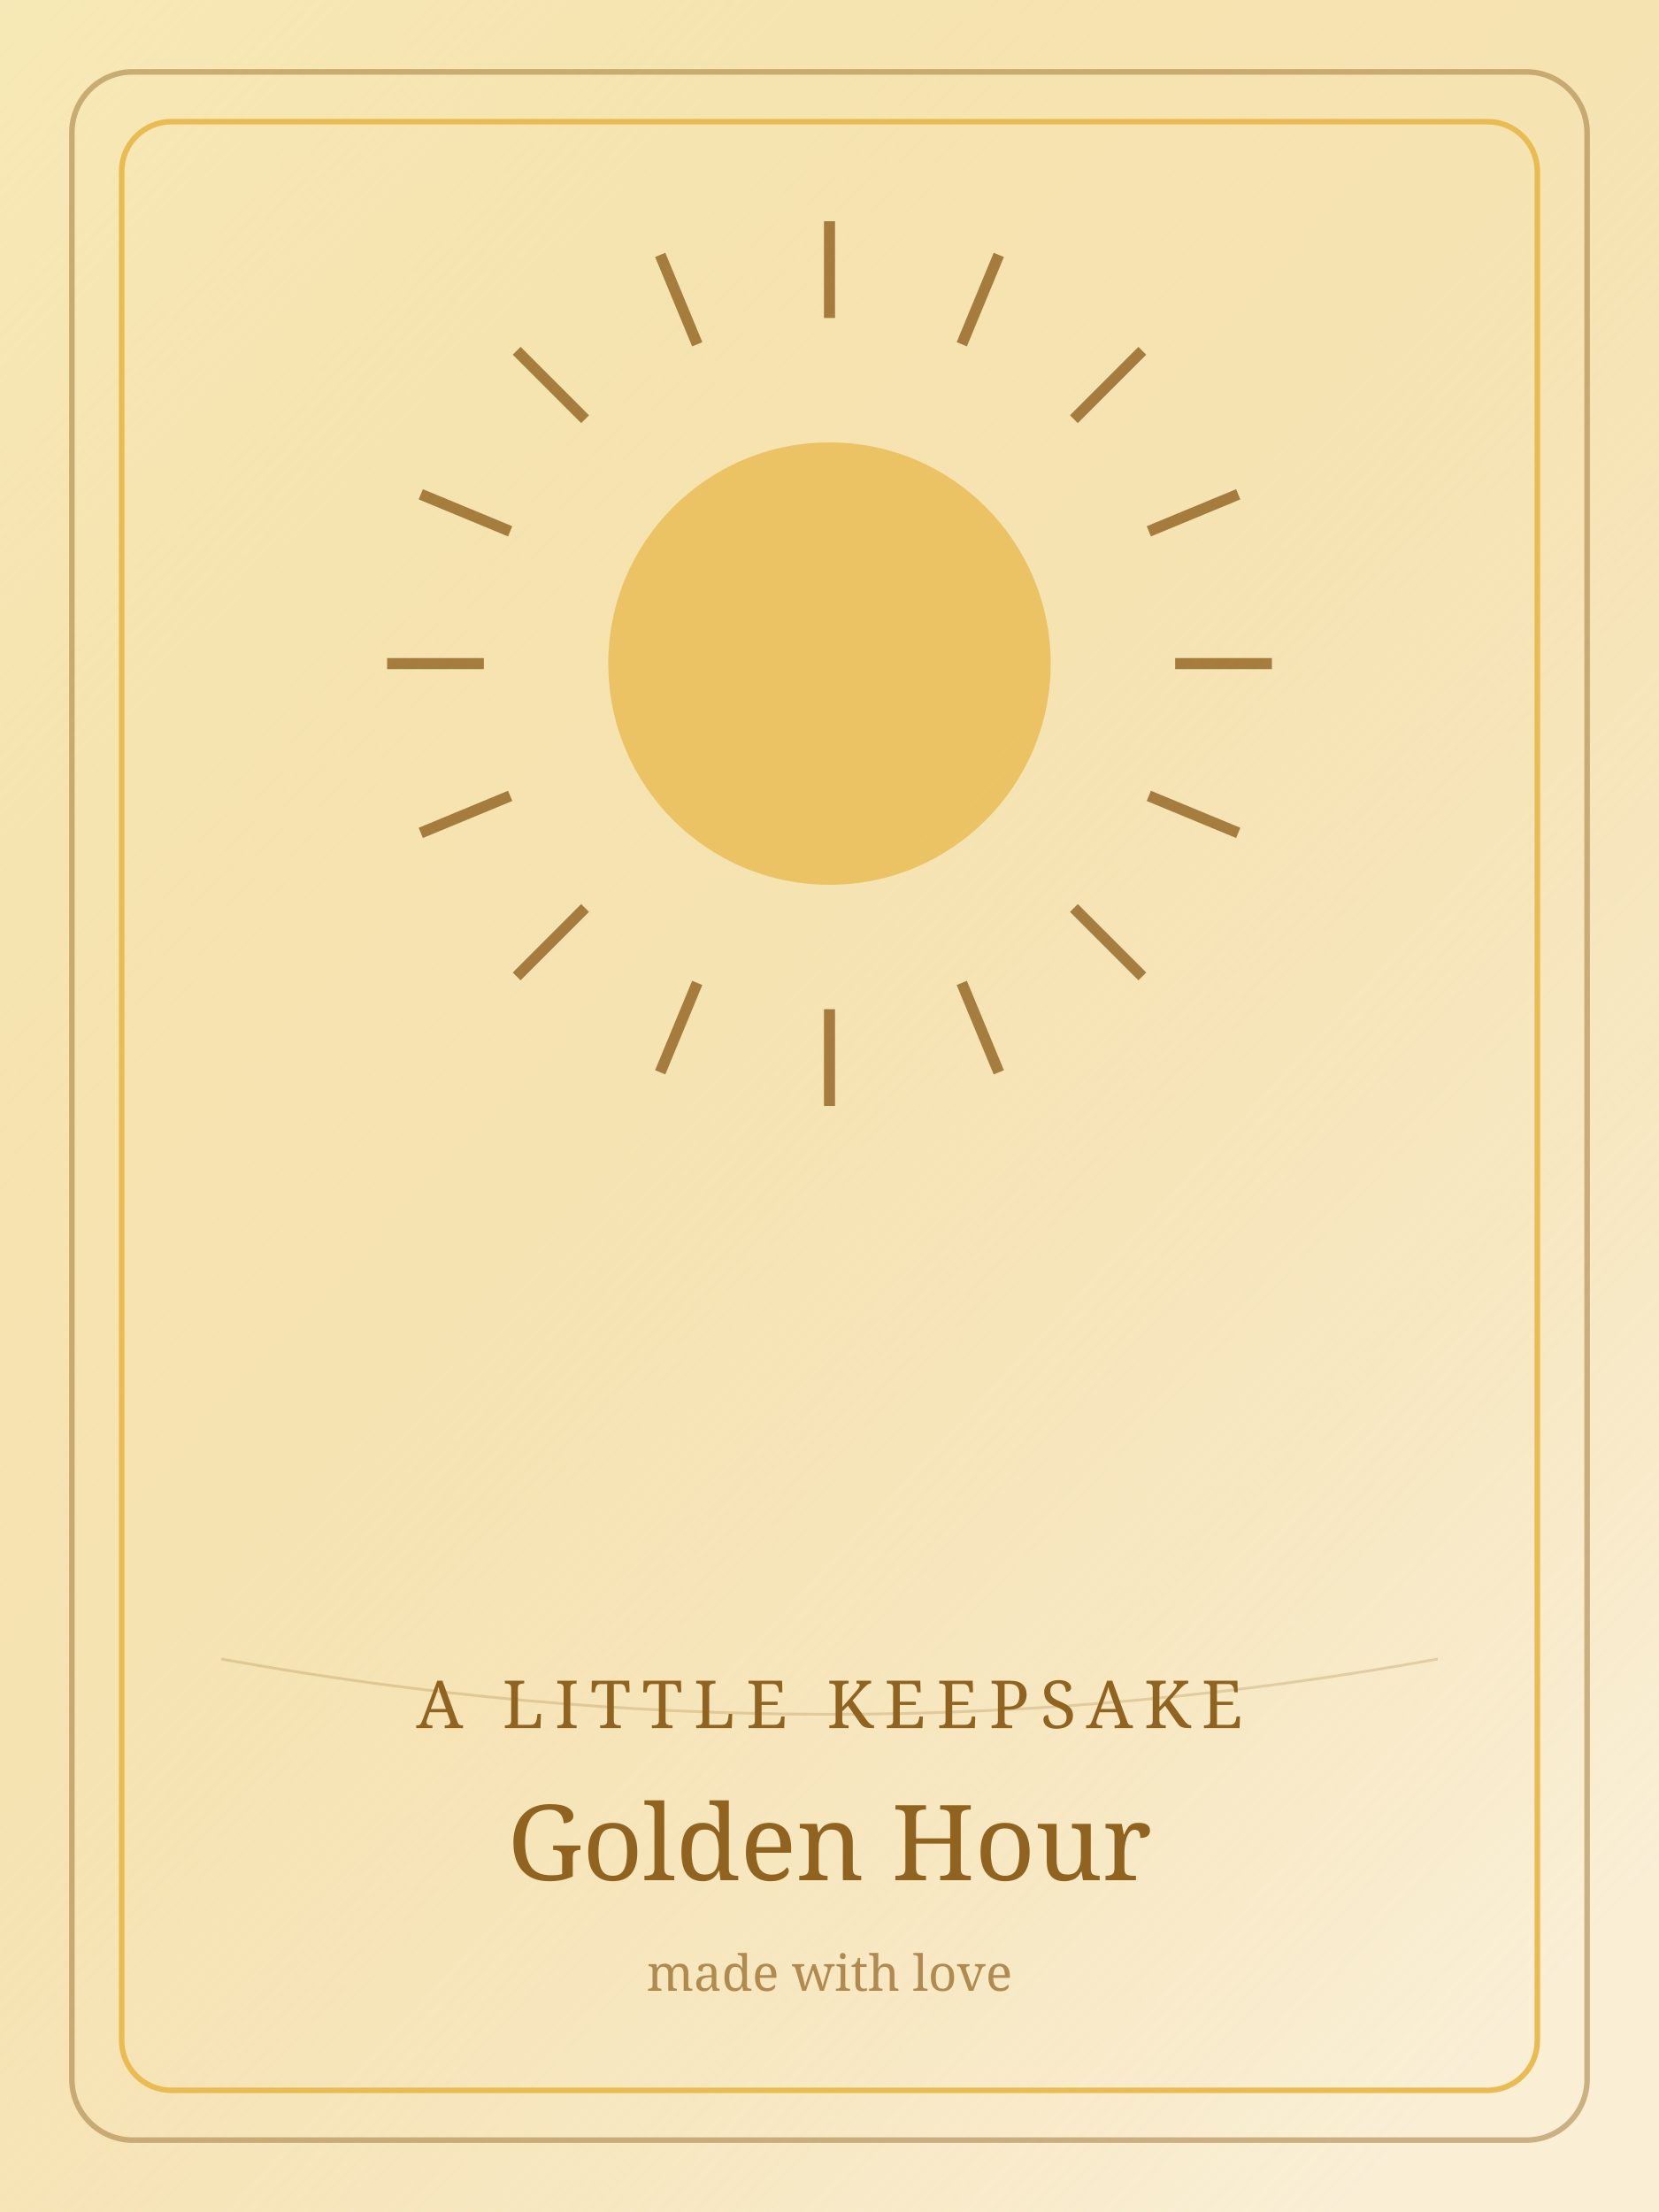
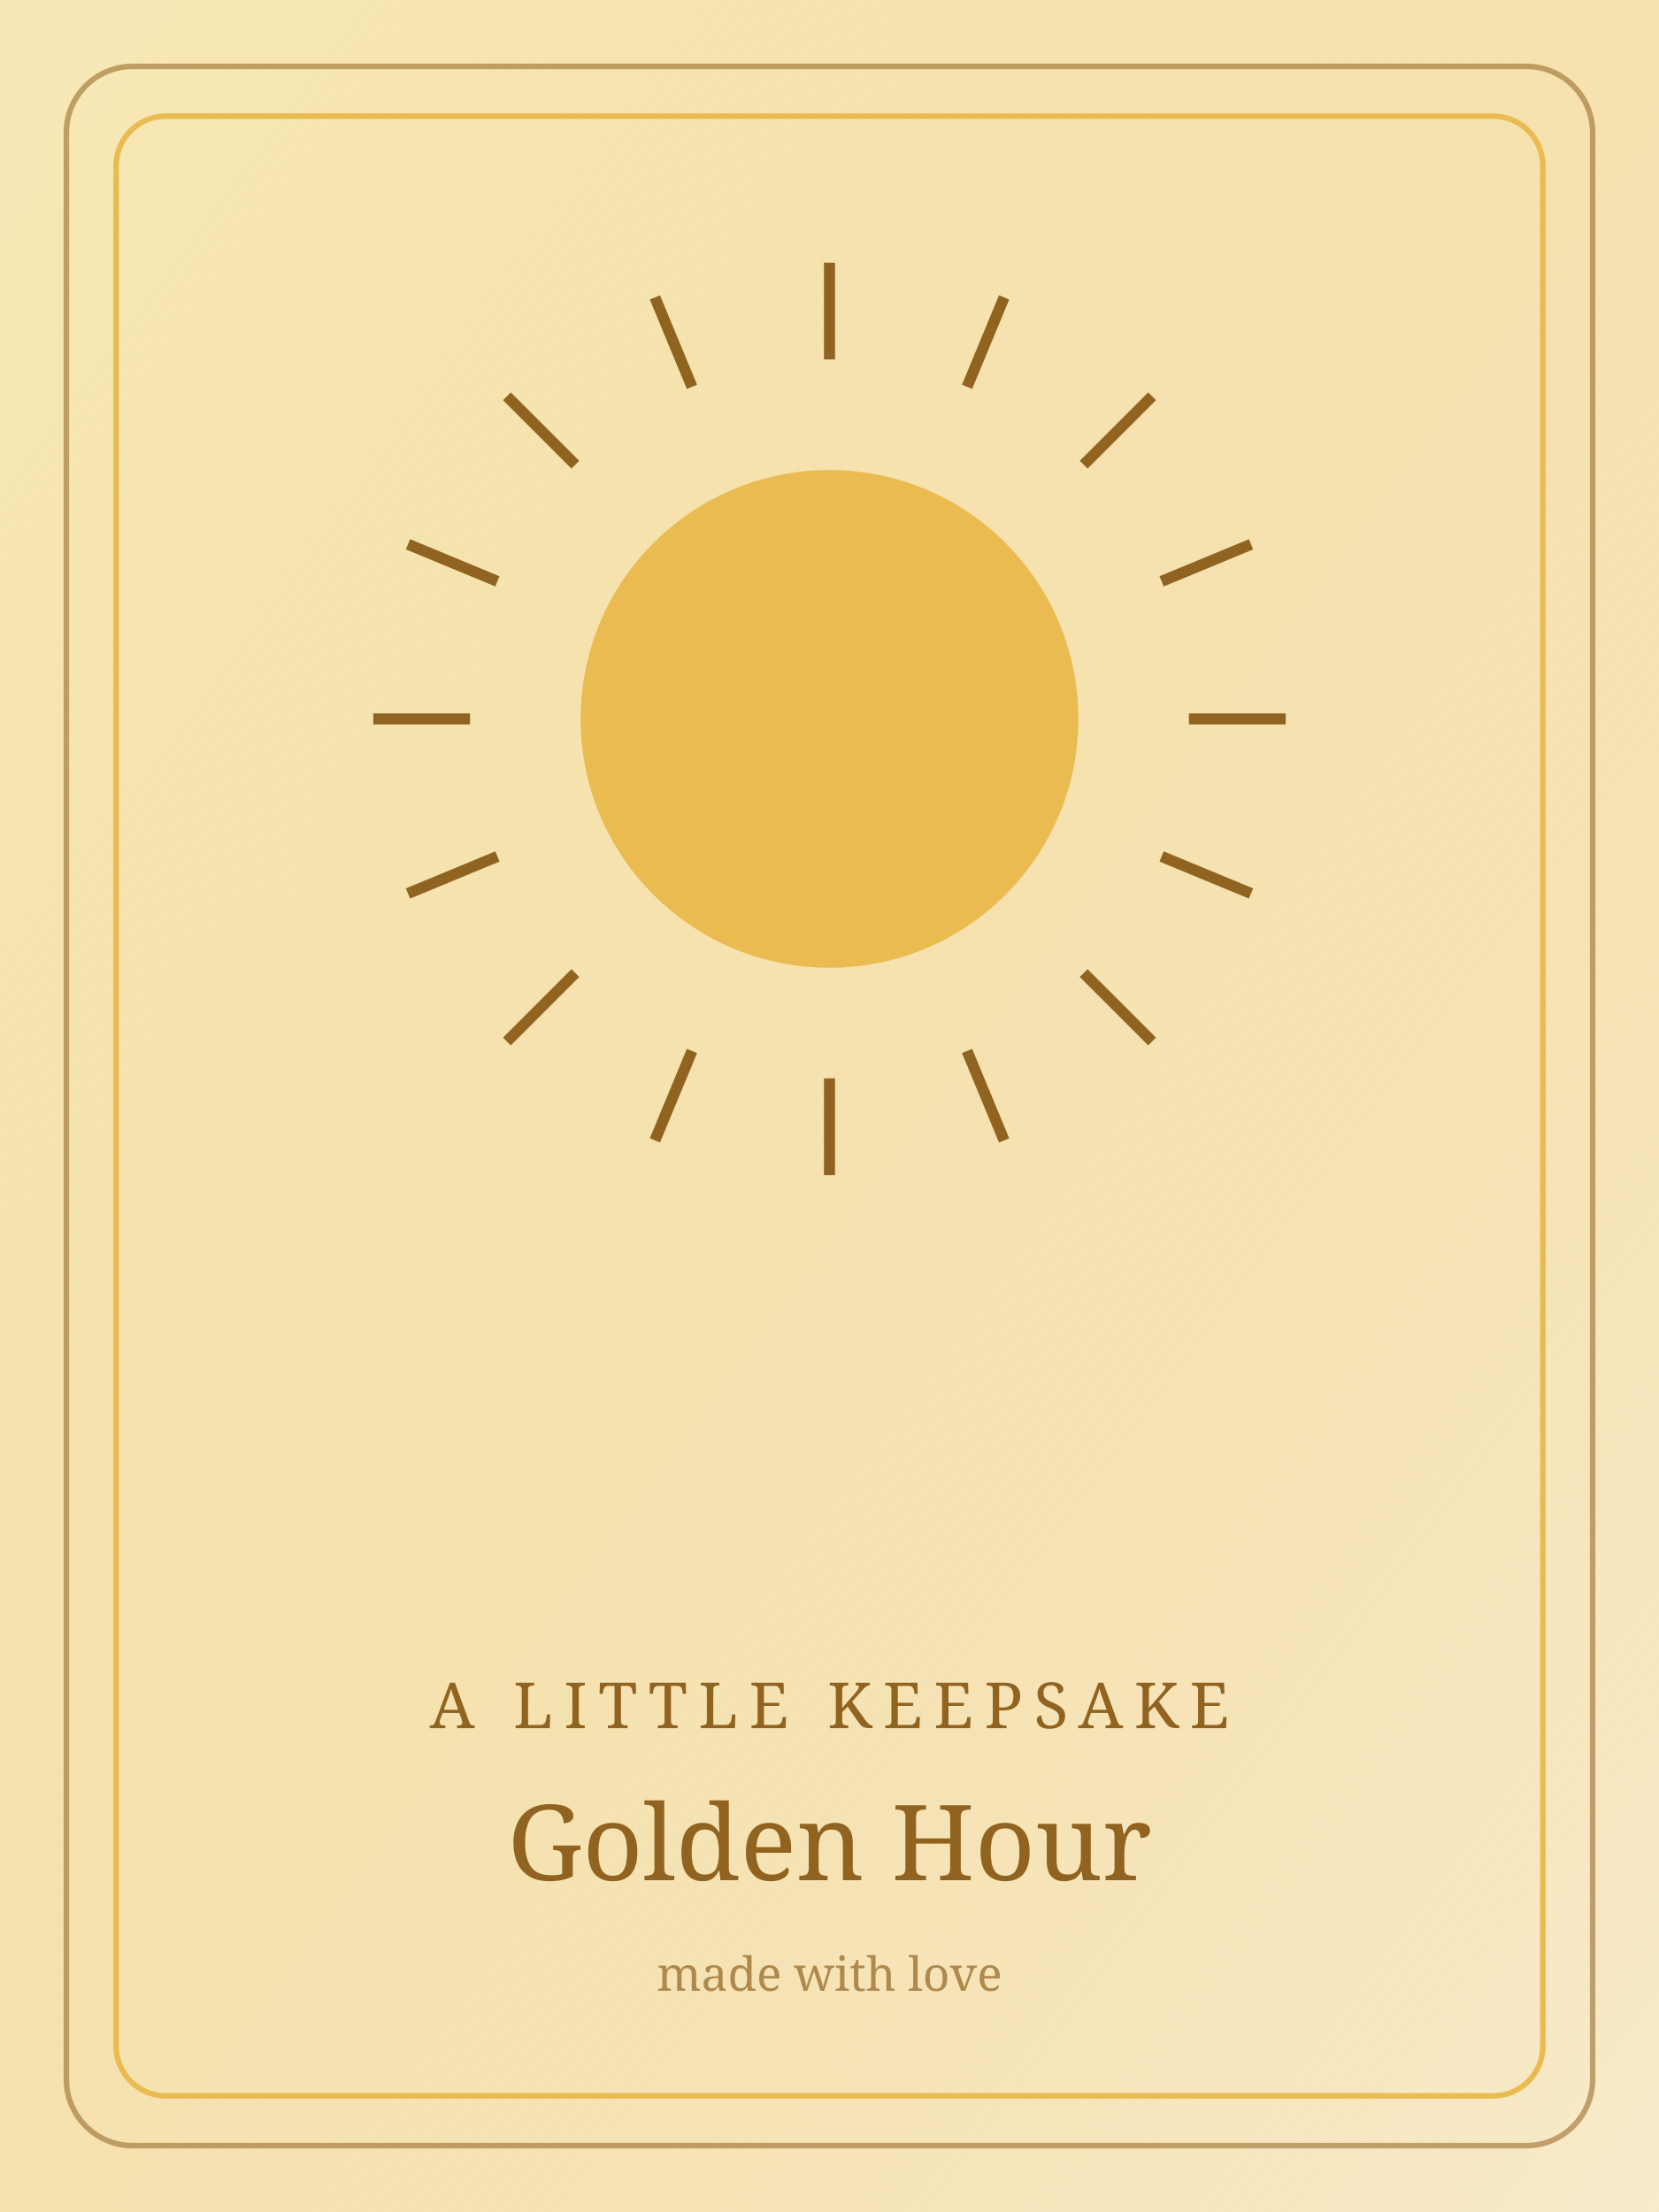
<svg xmlns="http://www.w3.org/2000/svg" viewBox="0 0 600 800">
  <defs>
-     <linearGradient id="bg" x1="0" y1="0" x2="0.8" y2="1">
+     <linearGradient id="g" x1="0" y1="0" x2="1" y2="1">
      <stop stop-color="#f7e9b7" />
-       <stop offset="1" stop-color="#e9bb51" stop-opacity=".24" />
+       <stop offset="1" stop-color="#e9bb51" stop-opacity=".3" />
    </linearGradient>
  </defs>
-   <rect width="600" height="800" fill="url(#bg)" />
-   <rect x="26" y="26" width="548" height="748" rx="22" fill="none" stroke="#916320" stroke-width="2" opacity=".45" />
-   <rect x="44" y="44" width="512" height="712" rx="18" fill="none" stroke="#e9bb51" stroke-width="2" />
-   <g opacity=".8">
-     <circle cx="300" cy="240" r="80" fill="#e9bb51" />
-     <path d="M300 115 V80" stroke="#916320" stroke-width="4" transform="rotate(0 300 240)" />
-     <path d="M300 115 V80" stroke="#916320" stroke-width="4" transform="rotate(22.5 300 240)" />
-     <path d="M300 115 V80" stroke="#916320" stroke-width="4" transform="rotate(45 300 240)" />
-     <path d="M300 115 V80" stroke="#916320" stroke-width="4" transform="rotate(67.5 300 240)" />
-     <path d="M300 115 V80" stroke="#916320" stroke-width="4" transform="rotate(90 300 240)" />
-     <path d="M300 115 V80" stroke="#916320" stroke-width="4" transform="rotate(112.5 300 240)" />
-     <path d="M300 115 V80" stroke="#916320" stroke-width="4" transform="rotate(135 300 240)" />
-     <path d="M300 115 V80" stroke="#916320" stroke-width="4" transform="rotate(157.5 300 240)" />
-     <path d="M300 115 V80" stroke="#916320" stroke-width="4" transform="rotate(180 300 240)" />
-     <path d="M300 115 V80" stroke="#916320" stroke-width="4" transform="rotate(202.5 300 240)" />
-     <path d="M300 115 V80" stroke="#916320" stroke-width="4" transform="rotate(225 300 240)" />
-     <path d="M300 115 V80" stroke="#916320" stroke-width="4" transform="rotate(247.5 300 240)" />
-     <path d="M300 115 V80" stroke="#916320" stroke-width="4" transform="rotate(270 300 240)" />
-     <path d="M300 115 V80" stroke="#916320" stroke-width="4" transform="rotate(292.5 300 240)" />
-     <path d="M300 115 V80" stroke="#916320" stroke-width="4" transform="rotate(315 300 240)" />
-     <path d="M300 115 V80" stroke="#916320" stroke-width="4" transform="rotate(337.5 300 240)" />
-   </g>
-   <path d="M80 600 Q300 640 520 600" fill="none" stroke="#916320" opacity=".22" />
-   <text x="300" y="625" text-anchor="middle" font-family="Georgia,serif" font-size="24" fill="#916320" letter-spacing="4">A LITTLE KEEPSAKE</text>
+   <rect width="600" height="800" fill="url(#g)" />
+   <rect x="24" y="24" width="552" height="752" rx="24" fill="none" stroke="#916320" opacity=".55" stroke-width="2" />
+   <rect x="42" y="42" width="516" height="716" rx="18" fill="none" stroke="#e9bb51" stroke-width="2" />
+   <circle cx="300" cy="260" r="90" fill="#e9bb51" />
+   <path d="M300 130 V95" stroke="#916320" stroke-width="4" transform="rotate(0 300 260)" />
+   <path d="M300 130 V95" stroke="#916320" stroke-width="4" transform="rotate(22.5 300 260)" />
+   <path d="M300 130 V95" stroke="#916320" stroke-width="4" transform="rotate(45 300 260)" />
+   <path d="M300 130 V95" stroke="#916320" stroke-width="4" transform="rotate(67.5 300 260)" />
+   <path d="M300 130 V95" stroke="#916320" stroke-width="4" transform="rotate(90 300 260)" />
+   <path d="M300 130 V95" stroke="#916320" stroke-width="4" transform="rotate(112.5 300 260)" />
+   <path d="M300 130 V95" stroke="#916320" stroke-width="4" transform="rotate(135 300 260)" />
+   <path d="M300 130 V95" stroke="#916320" stroke-width="4" transform="rotate(157.5 300 260)" />
+   <path d="M300 130 V95" stroke="#916320" stroke-width="4" transform="rotate(180 300 260)" />
+   <path d="M300 130 V95" stroke="#916320" stroke-width="4" transform="rotate(202.5 300 260)" />
+   <path d="M300 130 V95" stroke="#916320" stroke-width="4" transform="rotate(225 300 260)" />
+   <path d="M300 130 V95" stroke="#916320" stroke-width="4" transform="rotate(247.5 300 260)" />
+   <path d="M300 130 V95" stroke="#916320" stroke-width="4" transform="rotate(270 300 260)" />
+   <path d="M300 130 V95" stroke="#916320" stroke-width="4" transform="rotate(292.5 300 260)" />
+   <path d="M300 130 V95" stroke="#916320" stroke-width="4" transform="rotate(315 300 260)" />
+   <path d="M300 130 V95" stroke="#916320" stroke-width="4" transform="rotate(337.5 300 260)" />
+   <text x="300" y="625" text-anchor="middle" font-family="Georgia,serif" font-size="23" fill="#916320" letter-spacing="4">A LITTLE KEEPSAKE</text>
  <text x="300" y="680" text-anchor="middle" font-family="Georgia,serif" font-size="38" fill="#916320">Golden Hour</text>
-   <text x="300" y="720" text-anchor="middle" font-family="serif" font-size="18" fill="#916320" opacity=".7">made with love</text>
+   <text x="300" y="720" text-anchor="middle" font-family="serif" font-size="17" fill="#916320" opacity=".7">made with love</text>
</svg>
